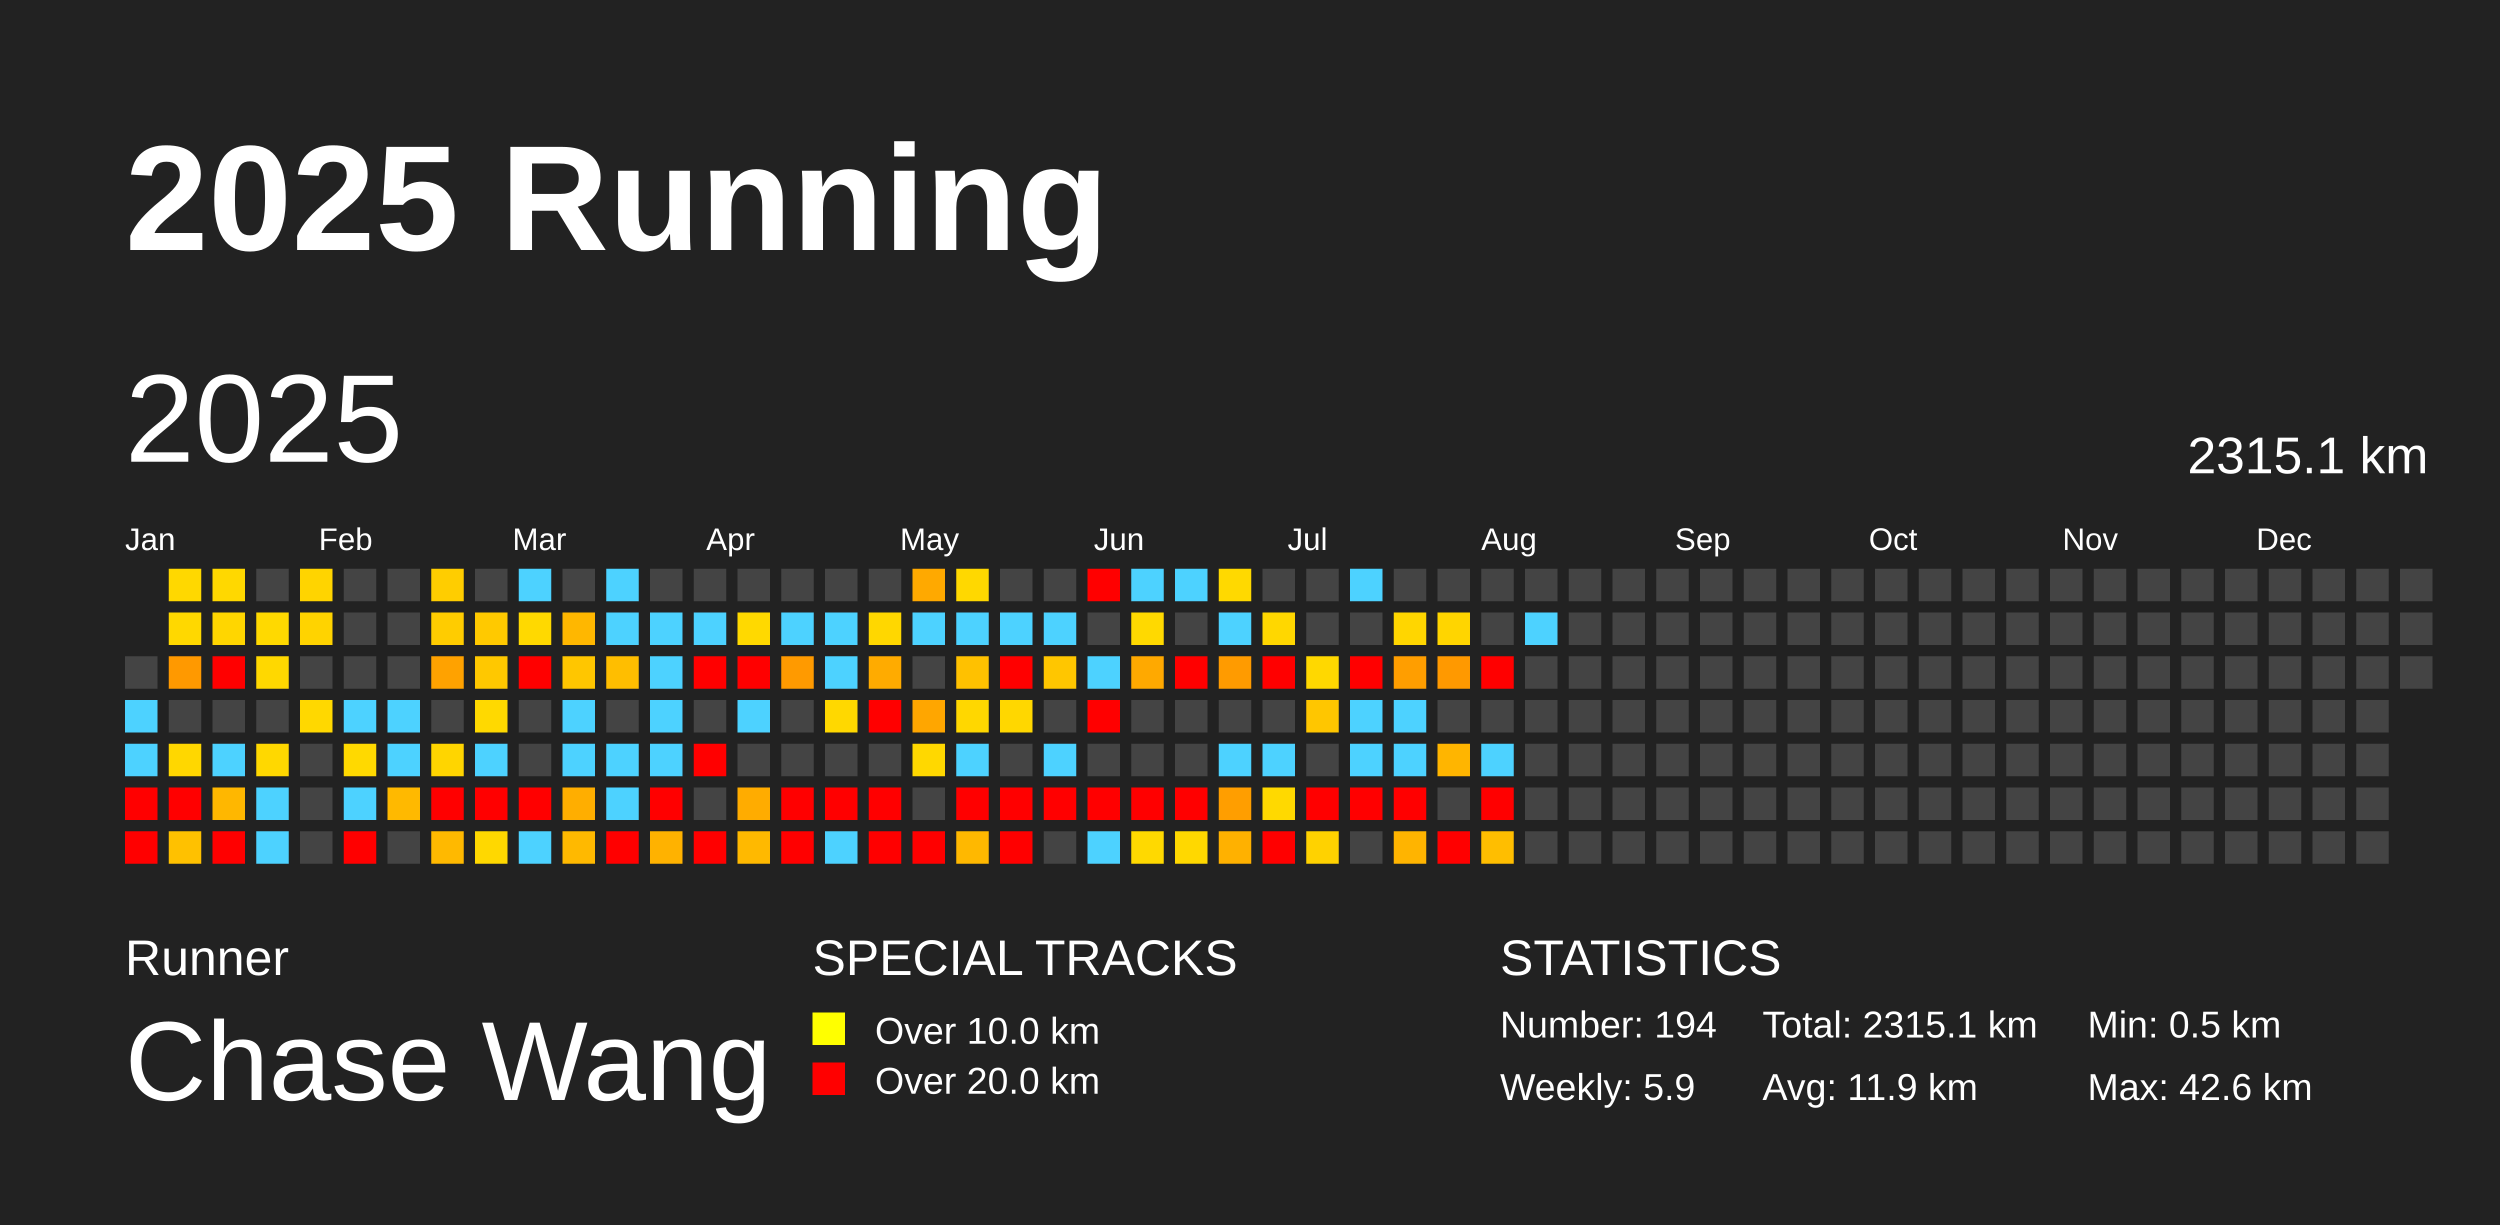
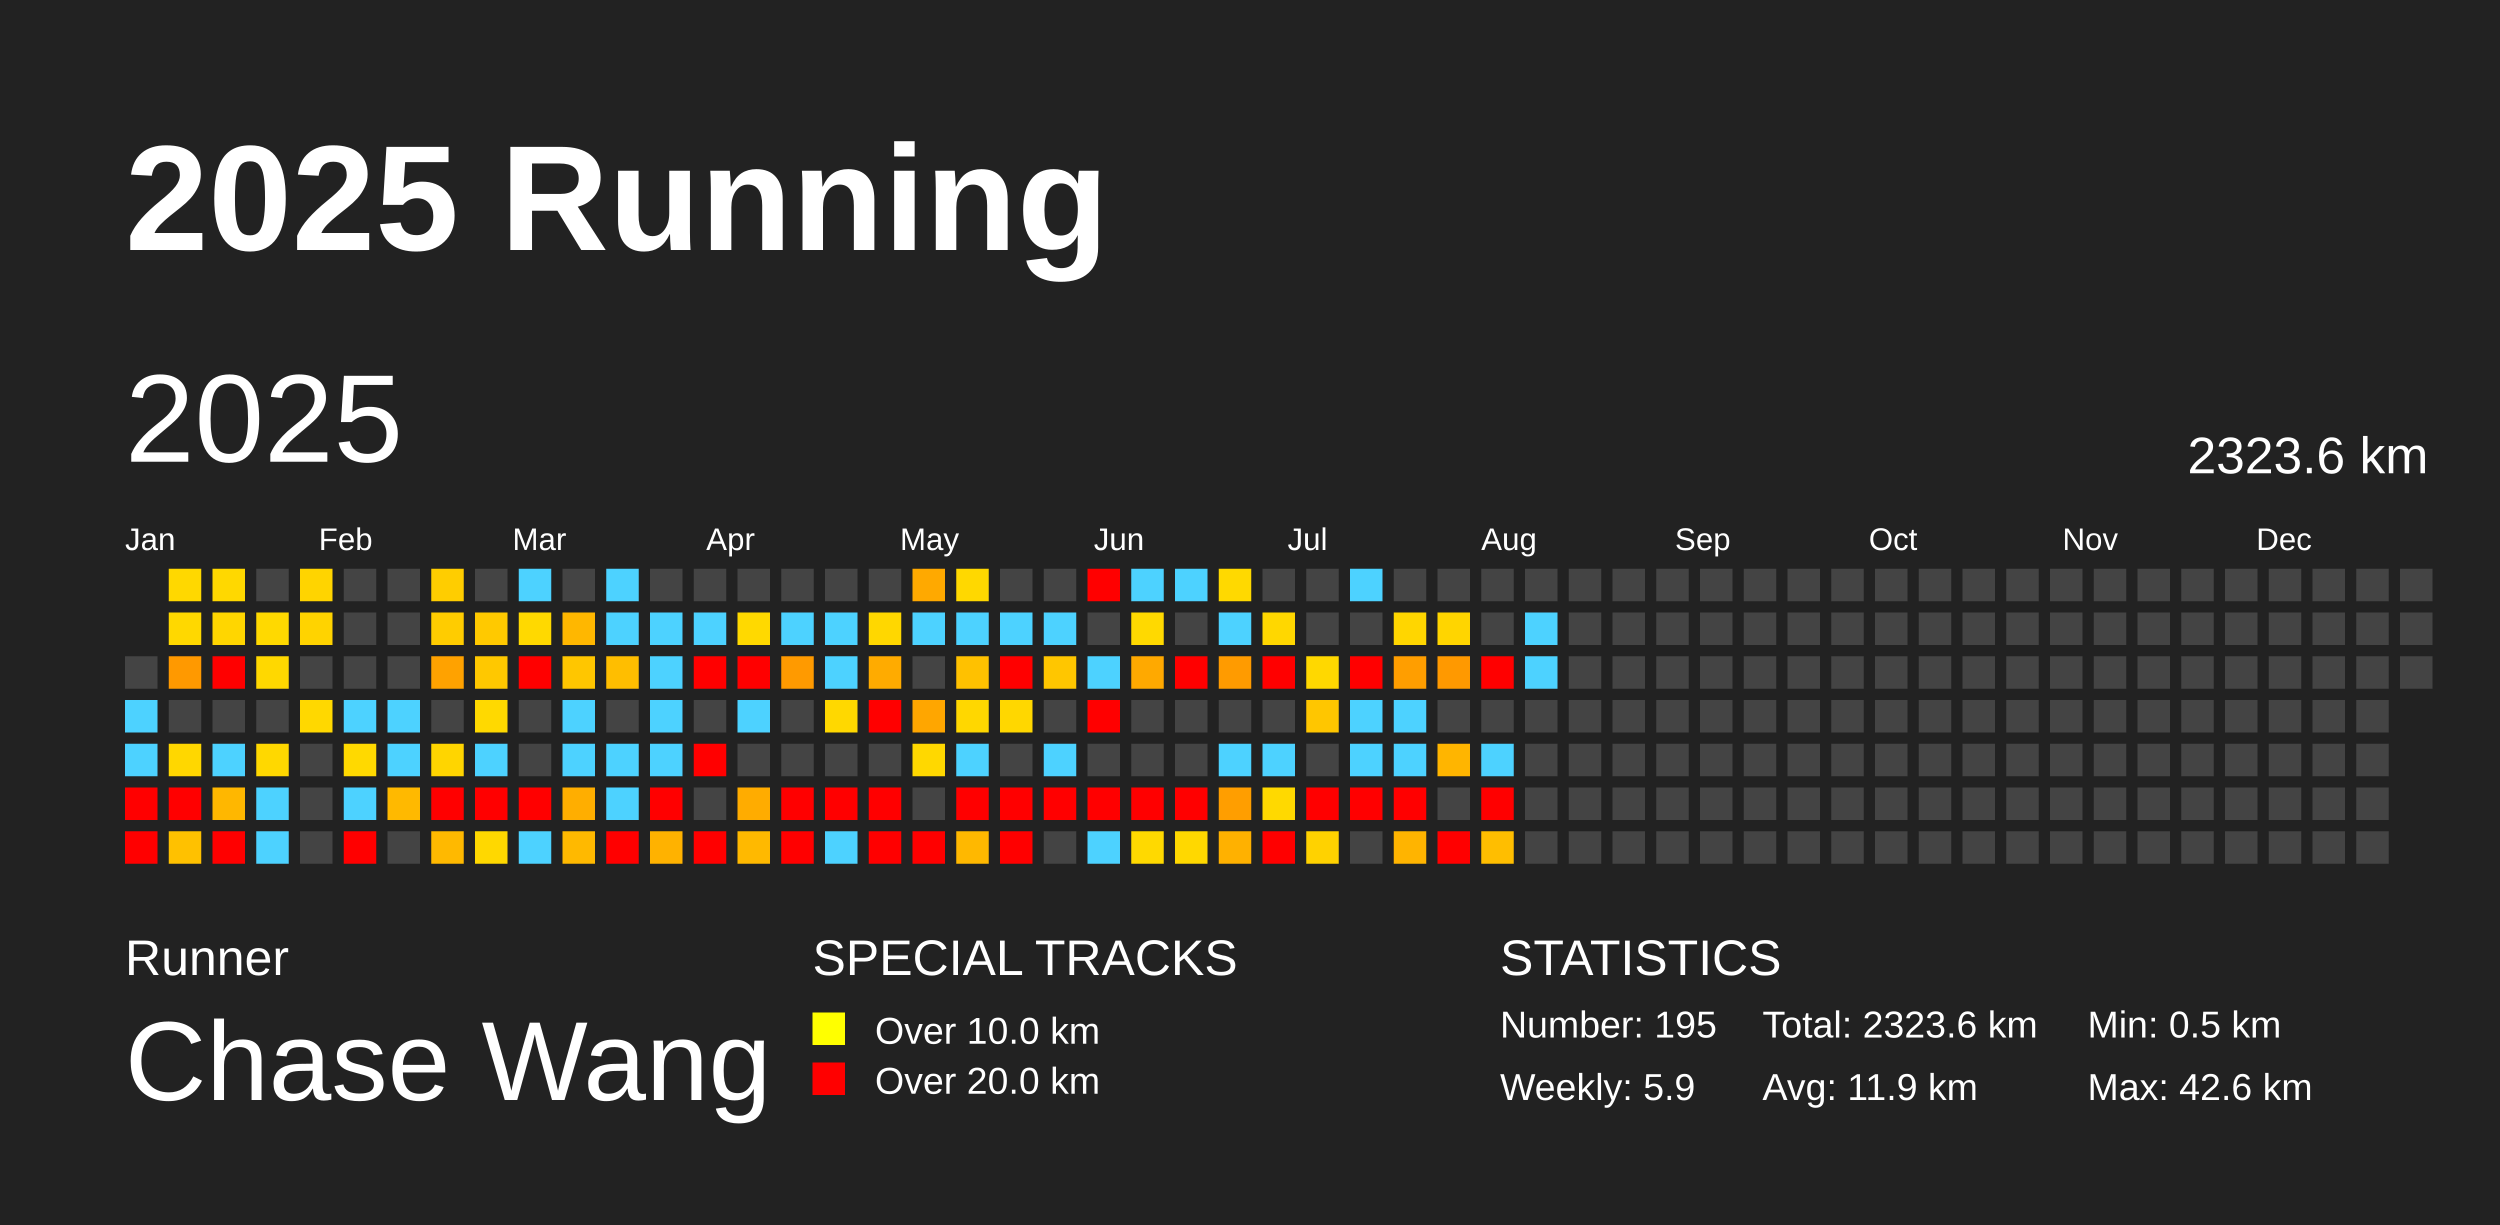
<svg xmlns="http://www.w3.org/2000/svg" baseProfile="full" height="98mm" version="1.1" viewBox="0,0,200,98" width="200mm">
  <defs />
  <rect fill="#222222" height="98" width="200" x="0" y="0" />
  <text fill="#FFFFFF" style="font-size:12px; font-family:Arial; font-weight:bold;" x="10" y="20">2025 Running</text>
  <text fill="#FFFFFF" style="font-size:4px; font-family:Arial" x="10" y="78">Runner</text>
  <text fill="#FFFFFF" style="font-size:9px; font-family:Arial" x="10" y="88">Chase Wang</text>
  <text fill="#FFFFFF" style="font-size:4px; font-family:Arial" x="65" y="78">SPECIAL TRACKS</text>
  <rect fill="yellow" height="2.6" width="2.6" x="65" y="81" />
  <text fill="#FFFFFF" style="font-size:3px; font-family:Arial" x="70" y="83.5">Over 10.0 km</text>
  <rect fill="red" height="2.6" width="2.6" x="65" y="85" />
  <text fill="#FFFFFF" style="font-size:3px; font-family:Arial" x="70" y="87.5">Over 20.0 km</text>
  <text fill="#FFFFFF" style="font-size:4px; font-family:Arial" x="120" y="78">STATISTICS</text>
-   <text fill="#FFFFFF" style="font-size:3px; font-family:Arial" x="120" y="83">Number: 194</text>
+   <text fill="#FFFFFF" style="font-size:3px; font-family:Arial" x="120" y="83">Number: 195</text>
  <text fill="#FFFFFF" style="font-size:3px; font-family:Arial" x="120" y="88">Weekly: 5.9</text>
-   <text fill="#FFFFFF" style="font-size:3px; font-family:Arial" x="141" y="83">Total: 2315.1 km</text>
+   <text fill="#FFFFFF" style="font-size:3px; font-family:Arial" x="141" y="83">Total: 2323.6 km</text>
  <text fill="#FFFFFF" style="font-size:3px; font-family:Arial" x="141" y="88">Avg: 11.9 km</text>
  <text fill="#FFFFFF" style="font-size:3px; font-family:Arial" x="167" y="83">Min: 0.5 km</text>
  <text fill="#FFFFFF" style="font-size:3px; font-family:Arial" x="167" y="88">Max: 42.6 km</text>
  <text dominant-baseline="hanging" fill="#FFFFFF" style="font-size:10.0px; font-family:Arial;" x="10" y="30">2025</text>
-   <text dominant-baseline="hanging" fill="#FFFFFF" style="font-size:4.125px; font-family:Arial;" x="175" y="35">2315.1 km</text>
+   <text dominant-baseline="hanging" fill="#FFFFFF" style="font-size:4.125px; font-family:Arial;" x="175" y="35">2323.6 km</text>
  <text fill="#FFFFFF" style="font-size:2.5px; font-family:Arial" x="10.0" y="44">Jan</text>
  <text fill="#FFFFFF" style="font-size:2.5px; font-family:Arial" x="25.5" y="44">Feb</text>
  <text fill="#FFFFFF" style="font-size:2.5px; font-family:Arial" x="41.0" y="44">Mar</text>
  <text fill="#FFFFFF" style="font-size:2.5px; font-family:Arial" x="56.5" y="44">Apr</text>
  <text fill="#FFFFFF" style="font-size:2.5px; font-family:Arial" x="72.0" y="44">May</text>
  <text fill="#FFFFFF" style="font-size:2.5px; font-family:Arial" x="87.5" y="44">Jun</text>
  <text fill="#FFFFFF" style="font-size:2.5px; font-family:Arial" x="103.0" y="44">Jul</text>
  <text fill="#FFFFFF" style="font-size:2.5px; font-family:Arial" x="118.5" y="44">Aug</text>
  <text fill="#FFFFFF" style="font-size:2.5px; font-family:Arial" x="134.0" y="44">Sep</text>
  <text fill="#FFFFFF" style="font-size:2.5px; font-family:Arial" x="149.5" y="44">Oct</text>
  <text fill="#FFFFFF" style="font-size:2.5px; font-family:Arial" x="165.0" y="44">Nov</text>
  <text fill="#FFFFFF" style="font-size:2.5px; font-family:Arial" x="180.5" y="44">Dec</text>
  <rect fill="#444444" height="2.6" width="2.6" x="10.0" y="52.5" />
  <rect fill="#4dd2ff" height="2.6" width="2.6" x="10.0" y="56.0" />
  <rect fill="#4dd2ff" height="2.6" width="2.6" x="10.0" y="59.5" />
  <rect fill="red" height="2.6" width="2.6" x="10.0" y="63.0" />
  <rect fill="red" height="2.6" width="2.6" x="10.0" y="66.5" />
  <rect fill="#ffd800" height="2.6" width="2.6" x="13.5" y="45.5" />
  <rect fill="#ffd800" height="2.6" width="2.6" x="13.5" y="49.0" />
  <rect fill="#ff9900" height="2.6" width="2.6" x="13.5" y="52.5" />
  <rect fill="#444444" height="2.6" width="2.6" x="13.5" y="56.0" />
  <rect fill="#ffd700" height="2.6" width="2.6" x="13.5" y="59.5" />
  <rect fill="red" height="2.6" width="2.6" x="13.5" y="63.0" />
  <rect fill="#ffc100" height="2.6" width="2.6" x="13.5" y="66.5" />
  <rect fill="#ffd800" height="2.6" width="2.6" x="17.0" y="45.5" />
  <rect fill="#ffd600" height="2.6" width="2.6" x="17.0" y="49.0" />
  <rect fill="red" height="2.6" width="2.6" x="17.0" y="52.5" />
  <rect fill="#444444" height="2.6" width="2.6" x="17.0" y="56.0" />
  <rect fill="#4dd2ff" height="2.6" width="2.6" x="17.0" y="59.5" />
  <rect fill="#ffb700" height="2.6" width="2.6" x="17.0" y="63.0" />
  <rect fill="red" height="2.6" width="2.6" x="17.0" y="66.5" />
  <rect fill="#444444" height="2.6" width="2.6" x="20.5" y="45.5" />
  <rect fill="#ffd900" height="2.6" width="2.6" x="20.5" y="49.0" />
  <rect fill="#ffd800" height="2.6" width="2.6" x="20.5" y="52.5" />
  <rect fill="#444444" height="2.6" width="2.6" x="20.5" y="56.0" />
  <rect fill="#ffd800" height="2.6" width="2.6" x="20.5" y="59.5" />
  <rect fill="#4dd2ff" height="2.6" width="2.6" x="20.5" y="63.0" />
  <rect fill="#4dd2ff" height="2.6" width="2.6" x="20.5" y="66.5" />
  <rect fill="#ffd400" height="2.6" width="2.6" x="24.0" y="45.5" />
  <rect fill="#ffd300" height="2.6" width="2.6" x="24.0" y="49.0" />
  <rect fill="#444444" height="2.6" width="2.6" x="24.0" y="52.5" />
  <rect fill="#ffd800" height="2.6" width="2.6" x="24.0" y="56.0" />
  <rect fill="#444444" height="2.6" width="2.6" x="24.0" y="59.5" />
  <rect fill="#444444" height="2.6" width="2.6" x="24.0" y="63.0" />
  <rect fill="#444444" height="2.6" width="2.6" x="24.0" y="66.5" />
  <rect fill="#444444" height="2.6" width="2.6" x="27.5" y="45.5" />
  <rect fill="#444444" height="2.6" width="2.6" x="27.5" y="49.0" />
  <rect fill="#444444" height="2.6" width="2.6" x="27.5" y="52.5" />
  <rect fill="#4dd2ff" height="2.6" width="2.6" x="27.5" y="56.0" />
  <rect fill="#ffd900" height="2.6" width="2.6" x="27.5" y="59.5" />
  <rect fill="#4dd2ff" height="2.6" width="2.6" x="27.5" y="63.0" />
  <rect fill="red" height="2.6" width="2.6" x="27.5" y="66.5" />
  <rect fill="#444444" height="2.6" width="2.6" x="31.0" y="45.5" />
  <rect fill="#444444" height="2.6" width="2.6" x="31.0" y="49.0" />
  <rect fill="#444444" height="2.6" width="2.6" x="31.0" y="52.5" />
  <rect fill="#4dd2ff" height="2.6" width="2.6" x="31.0" y="56.0" />
  <rect fill="#4dd2ff" height="2.6" width="2.6" x="31.0" y="59.5" />
  <rect fill="#ffb900" height="2.6" width="2.6" x="31.0" y="63.0" />
  <rect fill="#444444" height="2.6" width="2.6" x="31.0" y="66.5" />
  <rect fill="#ffcd00" height="2.6" width="2.6" x="34.5" y="45.5" />
  <rect fill="#ffcc00" height="2.6" width="2.6" x="34.5" y="49.0" />
  <rect fill="#ffa200" height="2.6" width="2.6" x="34.5" y="52.5" />
  <rect fill="#444444" height="2.6" width="2.6" x="34.5" y="56.0" />
  <rect fill="#ffd500" height="2.6" width="2.6" x="34.5" y="59.5" />
  <rect fill="red" height="2.6" width="2.6" x="34.5" y="63.0" />
  <rect fill="#ffb900" height="2.6" width="2.6" x="34.5" y="66.5" />
  <rect fill="#444444" height="2.6" width="2.6" x="38.0" y="45.5" />
  <rect fill="#ffc900" height="2.6" width="2.6" x="38.0" y="49.0" />
  <rect fill="#ffc800" height="2.6" width="2.6" x="38.0" y="52.5" />
  <rect fill="#ffd900" height="2.6" width="2.6" x="38.0" y="56.0" />
  <rect fill="#4dd2ff" height="2.6" width="2.6" x="38.0" y="59.5" />
  <rect fill="red" height="2.6" width="2.6" x="38.0" y="63.0" />
  <rect fill="#ffd800" height="2.6" width="2.6" x="38.0" y="66.5" />
  <rect fill="#4dd2ff" height="2.6" width="2.6" x="41.5" y="45.5" />
  <rect fill="#ffd900" height="2.6" width="2.6" x="41.5" y="49.0" />
  <rect fill="red" height="2.6" width="2.6" x="41.5" y="52.5" />
  <rect fill="#444444" height="2.6" width="2.6" x="41.5" y="56.0" />
  <rect fill="#444444" height="2.6" width="2.6" x="41.5" y="59.5" />
  <rect fill="red" height="2.6" width="2.6" x="41.5" y="63.0" />
  <rect fill="#4dd2ff" height="2.6" width="2.6" x="41.5" y="66.5" />
  <rect fill="#444444" height="2.6" width="2.6" x="45.0" y="45.5" />
  <rect fill="#ffb700" height="2.6" width="2.6" x="45.0" y="49.0" />
  <rect fill="#ffc600" height="2.6" width="2.6" x="45.0" y="52.5" />
  <rect fill="#4dd2ff" height="2.6" width="2.6" x="45.0" y="56.0" />
  <rect fill="#4dd2ff" height="2.6" width="2.6" x="45.0" y="59.5" />
  <rect fill="#ffae00" height="2.6" width="2.6" x="45.0" y="63.0" />
  <rect fill="#ffb900" height="2.6" width="2.6" x="45.0" y="66.5" />
  <rect fill="#4dd2ff" height="2.6" width="2.6" x="48.5" y="45.5" />
  <rect fill="#4dd2ff" height="2.6" width="2.6" x="48.5" y="49.0" />
  <rect fill="#ffbe00" height="2.6" width="2.6" x="48.5" y="52.5" />
  <rect fill="#444444" height="2.6" width="2.6" x="48.5" y="56.0" />
  <rect fill="#4dd2ff" height="2.6" width="2.6" x="48.5" y="59.5" />
  <rect fill="#4dd2ff" height="2.6" width="2.6" x="48.5" y="63.0" />
  <rect fill="red" height="2.6" width="2.6" x="48.5" y="66.5" />
  <rect fill="#444444" height="2.6" width="2.6" x="52.0" y="45.5" />
  <rect fill="#4dd2ff" height="2.6" width="2.6" x="52.0" y="49.0" />
  <rect fill="#4dd2ff" height="2.6" width="2.6" x="52.0" y="52.5" />
  <rect fill="#4dd2ff" height="2.6" width="2.6" x="52.0" y="56.0" />
  <rect fill="#4dd2ff" height="2.6" width="2.6" x="52.0" y="59.5" />
  <rect fill="red" height="2.6" width="2.6" x="52.0" y="63.0" />
  <rect fill="#ffb200" height="2.6" width="2.6" x="52.0" y="66.5" />
  <rect fill="#444444" height="2.6" width="2.6" x="55.5" y="45.5" />
  <rect fill="#4dd2ff" height="2.6" width="2.6" x="55.5" y="49.0" />
  <rect fill="red" height="2.6" width="2.6" x="55.5" y="52.5" />
  <rect fill="#444444" height="2.6" width="2.6" x="55.5" y="56.0" />
  <rect fill="red" height="2.6" width="2.6" x="55.5" y="59.5" />
  <rect fill="#444444" height="2.6" width="2.6" x="55.5" y="63.0" />
  <rect fill="red" height="2.6" width="2.6" x="55.5" y="66.5" />
  <rect fill="#444444" height="2.6" width="2.6" x="59.0" y="45.5" />
  <rect fill="#ffd900" height="2.6" width="2.6" x="59.0" y="49.0" />
  <rect fill="red" height="2.6" width="2.6" x="59.0" y="52.5" />
  <rect fill="#4dd2ff" height="2.6" width="2.6" x="59.0" y="56.0" />
  <rect fill="#444444" height="2.6" width="2.6" x="59.0" y="59.5" />
  <rect fill="#ffac00" height="2.6" width="2.6" x="59.0" y="63.0" />
  <rect fill="#ffb900" height="2.6" width="2.6" x="59.0" y="66.5" />
  <rect fill="#444444" height="2.6" width="2.6" x="62.5" y="45.5" />
  <rect fill="#4dd2ff" height="2.6" width="2.6" x="62.5" y="49.0" />
  <rect fill="#ff9a00" height="2.6" width="2.6" x="62.5" y="52.5" />
  <rect fill="#444444" height="2.6" width="2.6" x="62.5" y="56.0" />
  <rect fill="#444444" height="2.6" width="2.6" x="62.5" y="59.5" />
  <rect fill="red" height="2.6" width="2.6" x="62.5" y="63.0" />
  <rect fill="red" height="2.6" width="2.6" x="62.5" y="66.5" />
  <rect fill="#444444" height="2.6" width="2.6" x="66.0" y="45.5" />
  <rect fill="#4dd2ff" height="2.6" width="2.6" x="66.0" y="49.0" />
  <rect fill="#4dd2ff" height="2.6" width="2.6" x="66.0" y="52.5" />
  <rect fill="#ffd800" height="2.6" width="2.6" x="66.0" y="56.0" />
  <rect fill="#444444" height="2.6" width="2.6" x="66.0" y="59.5" />
  <rect fill="red" height="2.6" width="2.6" x="66.0" y="63.0" />
  <rect fill="#4dd2ff" height="2.6" width="2.6" x="66.0" y="66.5" />
  <rect fill="#444444" height="2.6" width="2.6" x="69.5" y="45.5" />
  <rect fill="#ffd700" height="2.6" width="2.6" x="69.5" y="49.0" />
  <rect fill="#ffab00" height="2.6" width="2.6" x="69.5" y="52.5" />
  <rect fill="red" height="2.6" width="2.6" x="69.5" y="56.0" />
  <rect fill="#444444" height="2.6" width="2.6" x="69.5" y="59.5" />
  <rect fill="red" height="2.6" width="2.6" x="69.5" y="63.0" />
  <rect fill="red" height="2.6" width="2.6" x="69.5" y="66.5" />
  <rect fill="#ffa900" height="2.6" width="2.6" x="73.0" y="45.5" />
  <rect fill="#4dd2ff" height="2.6" width="2.6" x="73.0" y="49.0" />
  <rect fill="#444444" height="2.6" width="2.6" x="73.0" y="52.5" />
  <rect fill="#ffa600" height="2.6" width="2.6" x="73.0" y="56.0" />
  <rect fill="#ffd800" height="2.6" width="2.6" x="73.0" y="59.5" />
  <rect fill="#444444" height="2.6" width="2.6" x="73.0" y="63.0" />
  <rect fill="red" height="2.6" width="2.6" x="73.0" y="66.5" />
  <rect fill="#ffd800" height="2.6" width="2.6" x="76.5" y="45.5" />
  <rect fill="#4dd2ff" height="2.6" width="2.6" x="76.5" y="49.0" />
  <rect fill="#ffc100" height="2.6" width="2.6" x="76.5" y="52.5" />
  <rect fill="#ffd700" height="2.6" width="2.6" x="76.5" y="56.0" />
  <rect fill="#4dd2ff" height="2.6" width="2.6" x="76.5" y="59.5" />
  <rect fill="red" height="2.6" width="2.6" x="76.5" y="63.0" />
  <rect fill="#ffb800" height="2.6" width="2.6" x="76.5" y="66.5" />
  <rect fill="#444444" height="2.6" width="2.6" x="80.0" y="45.5" />
  <rect fill="#4dd2ff" height="2.6" width="2.6" x="80.0" y="49.0" />
  <rect fill="red" height="2.6" width="2.6" x="80.0" y="52.5" />
  <rect fill="#ffd700" height="2.6" width="2.6" x="80.0" y="56.0" />
  <rect fill="#444444" height="2.6" width="2.6" x="80.0" y="59.5" />
  <rect fill="red" height="2.6" width="2.6" x="80.0" y="63.0" />
  <rect fill="red" height="2.6" width="2.6" x="80.0" y="66.5" />
  <rect fill="#444444" height="2.6" width="2.6" x="83.5" y="45.5" />
  <rect fill="#4dd2ff" height="2.6" width="2.6" x="83.5" y="49.0" />
  <rect fill="#ffc600" height="2.6" width="2.6" x="83.5" y="52.5" />
  <rect fill="#444444" height="2.6" width="2.6" x="83.5" y="56.0" />
  <rect fill="#4dd2ff" height="2.6" width="2.6" x="83.5" y="59.5" />
  <rect fill="red" height="2.6" width="2.6" x="83.5" y="63.0" />
  <rect fill="#444444" height="2.6" width="2.6" x="83.5" y="66.5" />
  <rect fill="red" height="2.6" width="2.6" x="87.0" y="45.5" />
  <rect fill="#444444" height="2.6" width="2.6" x="87.0" y="49.0" />
  <rect fill="#4dd2ff" height="2.6" width="2.6" x="87.0" y="52.5" />
  <rect fill="red" height="2.6" width="2.6" x="87.0" y="56.0" />
  <rect fill="#444444" height="2.6" width="2.6" x="87.0" y="59.5" />
  <rect fill="red" height="2.6" width="2.6" x="87.0" y="63.0" />
  <rect fill="#4dd2ff" height="2.6" width="2.6" x="87.0" y="66.5" />
  <rect fill="#4dd2ff" height="2.6" width="2.6" x="90.5" y="45.5" />
  <rect fill="#ffd900" height="2.6" width="2.6" x="90.5" y="49.0" />
  <rect fill="#ffa900" height="2.6" width="2.6" x="90.5" y="52.5" />
  <rect fill="#444444" height="2.6" width="2.6" x="90.5" y="56.0" />
  <rect fill="#444444" height="2.6" width="2.6" x="90.5" y="59.5" />
  <rect fill="red" height="2.6" width="2.6" x="90.5" y="63.0" />
  <rect fill="#ffd900" height="2.6" width="2.6" x="90.5" y="66.5" />
  <rect fill="#4dd2ff" height="2.6" width="2.6" x="94.0" y="45.5" />
  <rect fill="#444444" height="2.6" width="2.6" x="94.0" y="49.0" />
  <rect fill="red" height="2.6" width="2.6" x="94.0" y="52.5" />
  <rect fill="#444444" height="2.6" width="2.6" x="94.0" y="56.0" />
  <rect fill="#444444" height="2.6" width="2.6" x="94.0" y="59.5" />
  <rect fill="red" height="2.6" width="2.6" x="94.0" y="63.0" />
  <rect fill="#ffd800" height="2.6" width="2.6" x="94.0" y="66.5" />
  <rect fill="#ffd900" height="2.6" width="2.6" x="97.5" y="45.5" />
  <rect fill="#4dd2ff" height="2.6" width="2.6" x="97.5" y="49.0" />
  <rect fill="#ff9b00" height="2.6" width="2.6" x="97.5" y="52.5" />
  <rect fill="#444444" height="2.6" width="2.6" x="97.5" y="56.0" />
  <rect fill="#4dd2ff" height="2.6" width="2.6" x="97.5" y="59.5" />
  <rect fill="#ff9e00" height="2.6" width="2.6" x="97.5" y="63.0" />
  <rect fill="#ffb100" height="2.6" width="2.6" x="97.5" y="66.5" />
  <rect fill="#444444" height="2.6" width="2.6" x="101.0" y="45.5" />
  <rect fill="#ffd700" height="2.6" width="2.6" x="101.0" y="49.0" />
  <rect fill="red" height="2.6" width="2.6" x="101.0" y="52.5" />
  <rect fill="#444444" height="2.6" width="2.6" x="101.0" y="56.0" />
  <rect fill="#4dd2ff" height="2.6" width="2.6" x="101.0" y="59.5" />
  <rect fill="#ffd900" height="2.6" width="2.6" x="101.0" y="63.0" />
  <rect fill="red" height="2.6" width="2.6" x="101.0" y="66.5" />
  <rect fill="#444444" height="2.6" width="2.6" x="104.5" y="45.5" />
  <rect fill="#444444" height="2.6" width="2.6" x="104.5" y="49.0" />
  <rect fill="#ffd800" height="2.6" width="2.6" x="104.5" y="52.5" />
  <rect fill="#ffc600" height="2.6" width="2.6" x="104.5" y="56.0" />
  <rect fill="#444444" height="2.6" width="2.6" x="104.5" y="59.5" />
  <rect fill="red" height="2.6" width="2.6" x="104.5" y="63.0" />
  <rect fill="#ffd200" height="2.6" width="2.6" x="104.5" y="66.5" />
  <rect fill="#4dd2ff" height="2.6" width="2.6" x="108.0" y="45.5" />
  <rect fill="#444444" height="2.6" width="2.6" x="108.0" y="49.0" />
  <rect fill="red" height="2.6" width="2.6" x="108.0" y="52.5" />
  <rect fill="#4dd2ff" height="2.6" width="2.6" x="108.0" y="56.0" />
  <rect fill="#4dd2ff" height="2.6" width="2.6" x="108.0" y="59.5" />
  <rect fill="red" height="2.6" width="2.6" x="108.0" y="63.0" />
  <rect fill="#444444" height="2.6" width="2.6" x="108.0" y="66.5" />
  <rect fill="#444444" height="2.6" width="2.6" x="111.5" y="45.5" />
  <rect fill="#ffd600" height="2.6" width="2.6" x="111.5" y="49.0" />
  <rect fill="#ff9e00" height="2.6" width="2.6" x="111.5" y="52.5" />
  <rect fill="#4dd2ff" height="2.6" width="2.6" x="111.5" y="56.0" />
  <rect fill="#4dd2ff" height="2.6" width="2.6" x="111.5" y="59.5" />
  <rect fill="red" height="2.6" width="2.6" x="111.5" y="63.0" />
  <rect fill="#ffb400" height="2.6" width="2.6" x="111.5" y="66.5" />
  <rect fill="#444444" height="2.6" width="2.6" x="115.0" y="45.5" />
  <rect fill="#ffd500" height="2.6" width="2.6" x="115.0" y="49.0" />
  <rect fill="#ff9900" height="2.6" width="2.6" x="115.0" y="52.5" />
  <rect fill="#444444" height="2.6" width="2.6" x="115.0" y="56.0" />
  <rect fill="#ffb500" height="2.6" width="2.6" x="115.0" y="59.5" />
  <rect fill="#444444" height="2.6" width="2.6" x="115.0" y="63.0" />
  <rect fill="red" height="2.6" width="2.6" x="115.0" y="66.5" />
  <rect fill="#444444" height="2.6" width="2.6" x="118.5" y="45.5" />
  <rect fill="#444444" height="2.6" width="2.6" x="118.5" y="49.0" />
  <rect fill="red" height="2.6" width="2.6" x="118.5" y="52.5" />
  <rect fill="#444444" height="2.6" width="2.6" x="118.5" y="56.0" />
  <rect fill="#4dd2ff" height="2.6" width="2.6" x="118.5" y="59.5" />
  <rect fill="red" height="2.6" width="2.6" x="118.5" y="63.0" />
  <rect fill="#ffbe00" height="2.6" width="2.6" x="118.5" y="66.5" />
  <rect fill="#444444" height="2.6" width="2.6" x="122.0" y="45.5" />
  <rect fill="#4dd2ff" height="2.6" width="2.6" x="122.0" y="49.0" />
-   <rect fill="#444444" height="2.6" width="2.6" x="122.0" y="52.5" />
+   <rect fill="#4dd2ff" height="2.6" width="2.6" x="122.0" y="52.5" />
  <rect fill="#444444" height="2.6" width="2.6" x="122.0" y="56.0" />
  <rect fill="#444444" height="2.6" width="2.6" x="122.0" y="59.5" />
  <rect fill="#444444" height="2.6" width="2.6" x="122.0" y="63.0" />
  <rect fill="#444444" height="2.6" width="2.6" x="122.0" y="66.5" />
  <rect fill="#444444" height="2.6" width="2.6" x="125.5" y="45.5" />
  <rect fill="#444444" height="2.6" width="2.6" x="125.5" y="49.0" />
  <rect fill="#444444" height="2.6" width="2.6" x="125.5" y="52.5" />
  <rect fill="#444444" height="2.6" width="2.6" x="125.5" y="56.0" />
  <rect fill="#444444" height="2.6" width="2.6" x="125.5" y="59.5" />
  <rect fill="#444444" height="2.6" width="2.6" x="125.5" y="63.0" />
  <rect fill="#444444" height="2.6" width="2.6" x="125.5" y="66.5" />
  <rect fill="#444444" height="2.6" width="2.6" x="129.0" y="45.5" />
  <rect fill="#444444" height="2.6" width="2.6" x="129.0" y="49.0" />
  <rect fill="#444444" height="2.6" width="2.6" x="129.0" y="52.5" />
  <rect fill="#444444" height="2.6" width="2.6" x="129.0" y="56.0" />
  <rect fill="#444444" height="2.6" width="2.6" x="129.0" y="59.5" />
  <rect fill="#444444" height="2.6" width="2.6" x="129.0" y="63.0" />
  <rect fill="#444444" height="2.6" width="2.6" x="129.0" y="66.5" />
  <rect fill="#444444" height="2.6" width="2.6" x="132.5" y="45.5" />
  <rect fill="#444444" height="2.6" width="2.6" x="132.5" y="49.0" />
  <rect fill="#444444" height="2.6" width="2.6" x="132.5" y="52.5" />
  <rect fill="#444444" height="2.6" width="2.6" x="132.5" y="56.0" />
  <rect fill="#444444" height="2.6" width="2.6" x="132.5" y="59.5" />
  <rect fill="#444444" height="2.6" width="2.6" x="132.5" y="63.0" />
  <rect fill="#444444" height="2.6" width="2.6" x="132.5" y="66.5" />
  <rect fill="#444444" height="2.6" width="2.6" x="136.0" y="45.5" />
  <rect fill="#444444" height="2.6" width="2.6" x="136.0" y="49.0" />
  <rect fill="#444444" height="2.6" width="2.6" x="136.0" y="52.5" />
  <rect fill="#444444" height="2.6" width="2.6" x="136.0" y="56.0" />
  <rect fill="#444444" height="2.6" width="2.6" x="136.0" y="59.5" />
  <rect fill="#444444" height="2.6" width="2.6" x="136.0" y="63.0" />
  <rect fill="#444444" height="2.6" width="2.6" x="136.0" y="66.5" />
  <rect fill="#444444" height="2.6" width="2.6" x="139.5" y="45.5" />
  <rect fill="#444444" height="2.6" width="2.6" x="139.5" y="49.0" />
  <rect fill="#444444" height="2.6" width="2.6" x="139.5" y="52.5" />
  <rect fill="#444444" height="2.6" width="2.6" x="139.5" y="56.0" />
  <rect fill="#444444" height="2.6" width="2.6" x="139.5" y="59.5" />
  <rect fill="#444444" height="2.6" width="2.6" x="139.5" y="63.0" />
  <rect fill="#444444" height="2.6" width="2.6" x="139.5" y="66.5" />
  <rect fill="#444444" height="2.6" width="2.6" x="143.0" y="45.5" />
  <rect fill="#444444" height="2.6" width="2.6" x="143.0" y="49.0" />
  <rect fill="#444444" height="2.6" width="2.6" x="143.0" y="52.5" />
  <rect fill="#444444" height="2.6" width="2.6" x="143.0" y="56.0" />
  <rect fill="#444444" height="2.6" width="2.6" x="143.0" y="59.5" />
  <rect fill="#444444" height="2.6" width="2.6" x="143.0" y="63.0" />
  <rect fill="#444444" height="2.6" width="2.6" x="143.0" y="66.5" />
  <rect fill="#444444" height="2.6" width="2.6" x="146.5" y="45.5" />
  <rect fill="#444444" height="2.6" width="2.6" x="146.5" y="49.0" />
  <rect fill="#444444" height="2.6" width="2.6" x="146.5" y="52.5" />
  <rect fill="#444444" height="2.6" width="2.6" x="146.5" y="56.0" />
  <rect fill="#444444" height="2.6" width="2.6" x="146.5" y="59.5" />
  <rect fill="#444444" height="2.6" width="2.6" x="146.5" y="63.0" />
  <rect fill="#444444" height="2.6" width="2.6" x="146.5" y="66.5" />
  <rect fill="#444444" height="2.6" width="2.6" x="150.0" y="45.5" />
  <rect fill="#444444" height="2.6" width="2.6" x="150.0" y="49.0" />
  <rect fill="#444444" height="2.6" width="2.6" x="150.0" y="52.5" />
  <rect fill="#444444" height="2.6" width="2.6" x="150.0" y="56.0" />
  <rect fill="#444444" height="2.6" width="2.6" x="150.0" y="59.5" />
  <rect fill="#444444" height="2.6" width="2.6" x="150.0" y="63.0" />
  <rect fill="#444444" height="2.6" width="2.6" x="150.0" y="66.5" />
  <rect fill="#444444" height="2.6" width="2.6" x="153.5" y="45.5" />
  <rect fill="#444444" height="2.6" width="2.6" x="153.5" y="49.0" />
  <rect fill="#444444" height="2.6" width="2.6" x="153.5" y="52.5" />
  <rect fill="#444444" height="2.6" width="2.6" x="153.5" y="56.0" />
  <rect fill="#444444" height="2.6" width="2.6" x="153.5" y="59.5" />
  <rect fill="#444444" height="2.6" width="2.6" x="153.5" y="63.0" />
  <rect fill="#444444" height="2.6" width="2.6" x="153.5" y="66.5" />
  <rect fill="#444444" height="2.6" width="2.6" x="157.0" y="45.5" />
  <rect fill="#444444" height="2.6" width="2.6" x="157.0" y="49.0" />
  <rect fill="#444444" height="2.6" width="2.6" x="157.0" y="52.5" />
  <rect fill="#444444" height="2.6" width="2.6" x="157.0" y="56.0" />
  <rect fill="#444444" height="2.6" width="2.6" x="157.0" y="59.5" />
  <rect fill="#444444" height="2.6" width="2.6" x="157.0" y="63.0" />
  <rect fill="#444444" height="2.6" width="2.6" x="157.0" y="66.5" />
  <rect fill="#444444" height="2.6" width="2.6" x="160.5" y="45.5" />
  <rect fill="#444444" height="2.6" width="2.6" x="160.5" y="49.0" />
  <rect fill="#444444" height="2.6" width="2.6" x="160.5" y="52.5" />
  <rect fill="#444444" height="2.6" width="2.6" x="160.5" y="56.0" />
  <rect fill="#444444" height="2.6" width="2.6" x="160.5" y="59.5" />
  <rect fill="#444444" height="2.6" width="2.6" x="160.5" y="63.0" />
  <rect fill="#444444" height="2.6" width="2.6" x="160.5" y="66.5" />
  <rect fill="#444444" height="2.6" width="2.6" x="164.0" y="45.5" />
  <rect fill="#444444" height="2.6" width="2.6" x="164.0" y="49.0" />
  <rect fill="#444444" height="2.6" width="2.6" x="164.0" y="52.5" />
  <rect fill="#444444" height="2.6" width="2.6" x="164.0" y="56.0" />
  <rect fill="#444444" height="2.6" width="2.6" x="164.0" y="59.5" />
  <rect fill="#444444" height="2.6" width="2.6" x="164.0" y="63.0" />
  <rect fill="#444444" height="2.6" width="2.6" x="164.0" y="66.5" />
  <rect fill="#444444" height="2.6" width="2.6" x="167.5" y="45.5" />
  <rect fill="#444444" height="2.6" width="2.6" x="167.5" y="49.0" />
  <rect fill="#444444" height="2.6" width="2.6" x="167.5" y="52.5" />
  <rect fill="#444444" height="2.6" width="2.6" x="167.5" y="56.0" />
  <rect fill="#444444" height="2.6" width="2.6" x="167.5" y="59.5" />
  <rect fill="#444444" height="2.6" width="2.6" x="167.5" y="63.0" />
  <rect fill="#444444" height="2.6" width="2.6" x="167.5" y="66.5" />
  <rect fill="#444444" height="2.6" width="2.6" x="171.0" y="45.5" />
  <rect fill="#444444" height="2.6" width="2.6" x="171.0" y="49.0" />
  <rect fill="#444444" height="2.6" width="2.6" x="171.0" y="52.5" />
  <rect fill="#444444" height="2.6" width="2.6" x="171.0" y="56.0" />
  <rect fill="#444444" height="2.6" width="2.6" x="171.0" y="59.5" />
  <rect fill="#444444" height="2.6" width="2.6" x="171.0" y="63.0" />
  <rect fill="#444444" height="2.6" width="2.6" x="171.0" y="66.5" />
  <rect fill="#444444" height="2.6" width="2.6" x="174.5" y="45.5" />
  <rect fill="#444444" height="2.6" width="2.6" x="174.5" y="49.0" />
  <rect fill="#444444" height="2.6" width="2.6" x="174.5" y="52.5" />
  <rect fill="#444444" height="2.6" width="2.6" x="174.5" y="56.0" />
  <rect fill="#444444" height="2.6" width="2.6" x="174.5" y="59.5" />
  <rect fill="#444444" height="2.6" width="2.6" x="174.5" y="63.0" />
  <rect fill="#444444" height="2.6" width="2.6" x="174.5" y="66.5" />
  <rect fill="#444444" height="2.6" width="2.6" x="178.0" y="45.5" />
  <rect fill="#444444" height="2.6" width="2.6" x="178.0" y="49.0" />
  <rect fill="#444444" height="2.6" width="2.6" x="178.0" y="52.5" />
  <rect fill="#444444" height="2.6" width="2.6" x="178.0" y="56.0" />
  <rect fill="#444444" height="2.6" width="2.6" x="178.0" y="59.5" />
  <rect fill="#444444" height="2.6" width="2.6" x="178.0" y="63.0" />
  <rect fill="#444444" height="2.6" width="2.6" x="178.0" y="66.5" />
  <rect fill="#444444" height="2.6" width="2.6" x="181.5" y="45.5" />
  <rect fill="#444444" height="2.6" width="2.6" x="181.5" y="49.0" />
  <rect fill="#444444" height="2.6" width="2.6" x="181.5" y="52.5" />
  <rect fill="#444444" height="2.6" width="2.6" x="181.5" y="56.0" />
  <rect fill="#444444" height="2.6" width="2.6" x="181.5" y="59.5" />
  <rect fill="#444444" height="2.6" width="2.6" x="181.5" y="63.0" />
  <rect fill="#444444" height="2.6" width="2.6" x="181.5" y="66.5" />
  <rect fill="#444444" height="2.6" width="2.6" x="185.0" y="45.5" />
  <rect fill="#444444" height="2.6" width="2.6" x="185.0" y="49.0" />
  <rect fill="#444444" height="2.6" width="2.6" x="185.0" y="52.5" />
  <rect fill="#444444" height="2.6" width="2.6" x="185.0" y="56.0" />
  <rect fill="#444444" height="2.6" width="2.6" x="185.0" y="59.5" />
  <rect fill="#444444" height="2.6" width="2.6" x="185.0" y="63.0" />
  <rect fill="#444444" height="2.6" width="2.6" x="185.0" y="66.5" />
  <rect fill="#444444" height="2.6" width="2.6" x="188.5" y="45.5" />
  <rect fill="#444444" height="2.6" width="2.6" x="188.5" y="49.0" />
  <rect fill="#444444" height="2.6" width="2.6" x="188.5" y="52.5" />
  <rect fill="#444444" height="2.6" width="2.6" x="188.5" y="56.0" />
  <rect fill="#444444" height="2.6" width="2.6" x="188.5" y="59.5" />
  <rect fill="#444444" height="2.6" width="2.6" x="188.5" y="63.0" />
  <rect fill="#444444" height="2.6" width="2.6" x="188.5" y="66.5" />
  <rect fill="#444444" height="2.6" width="2.6" x="192.0" y="45.5" />
  <rect fill="#444444" height="2.6" width="2.6" x="192.0" y="49.0" />
  <rect fill="#444444" height="2.6" width="2.6" x="192.0" y="52.5" />
</svg>
